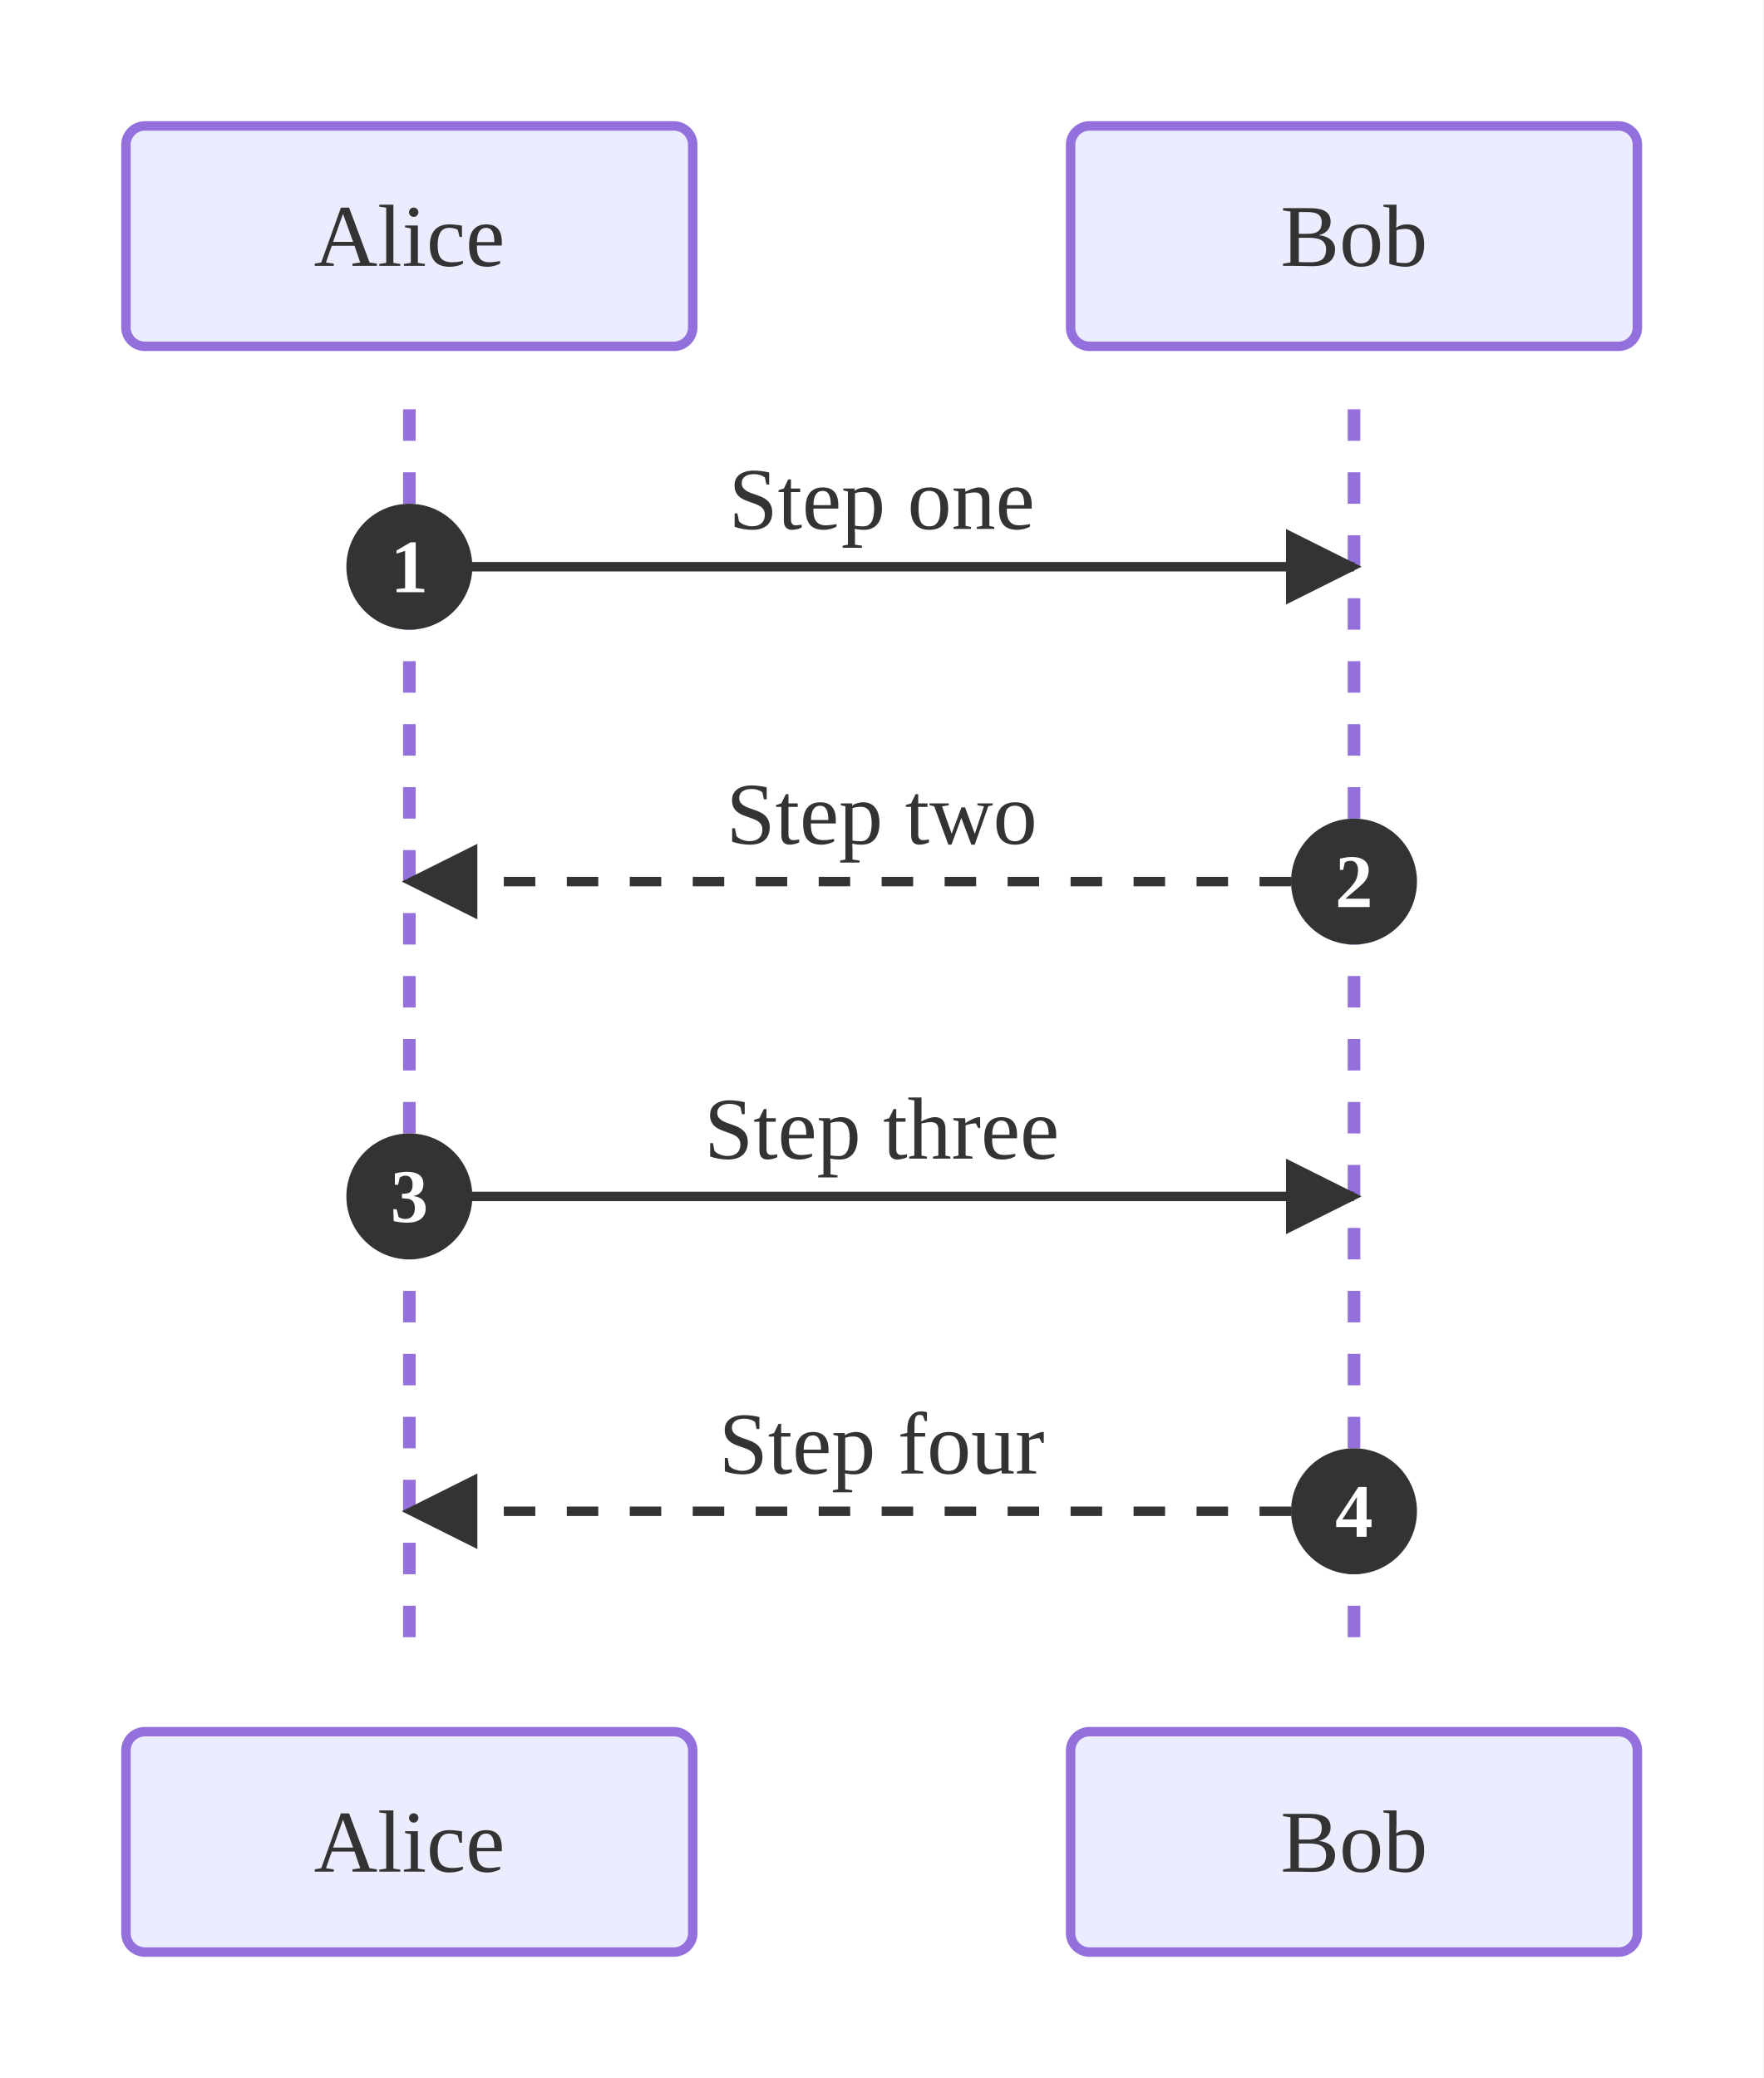
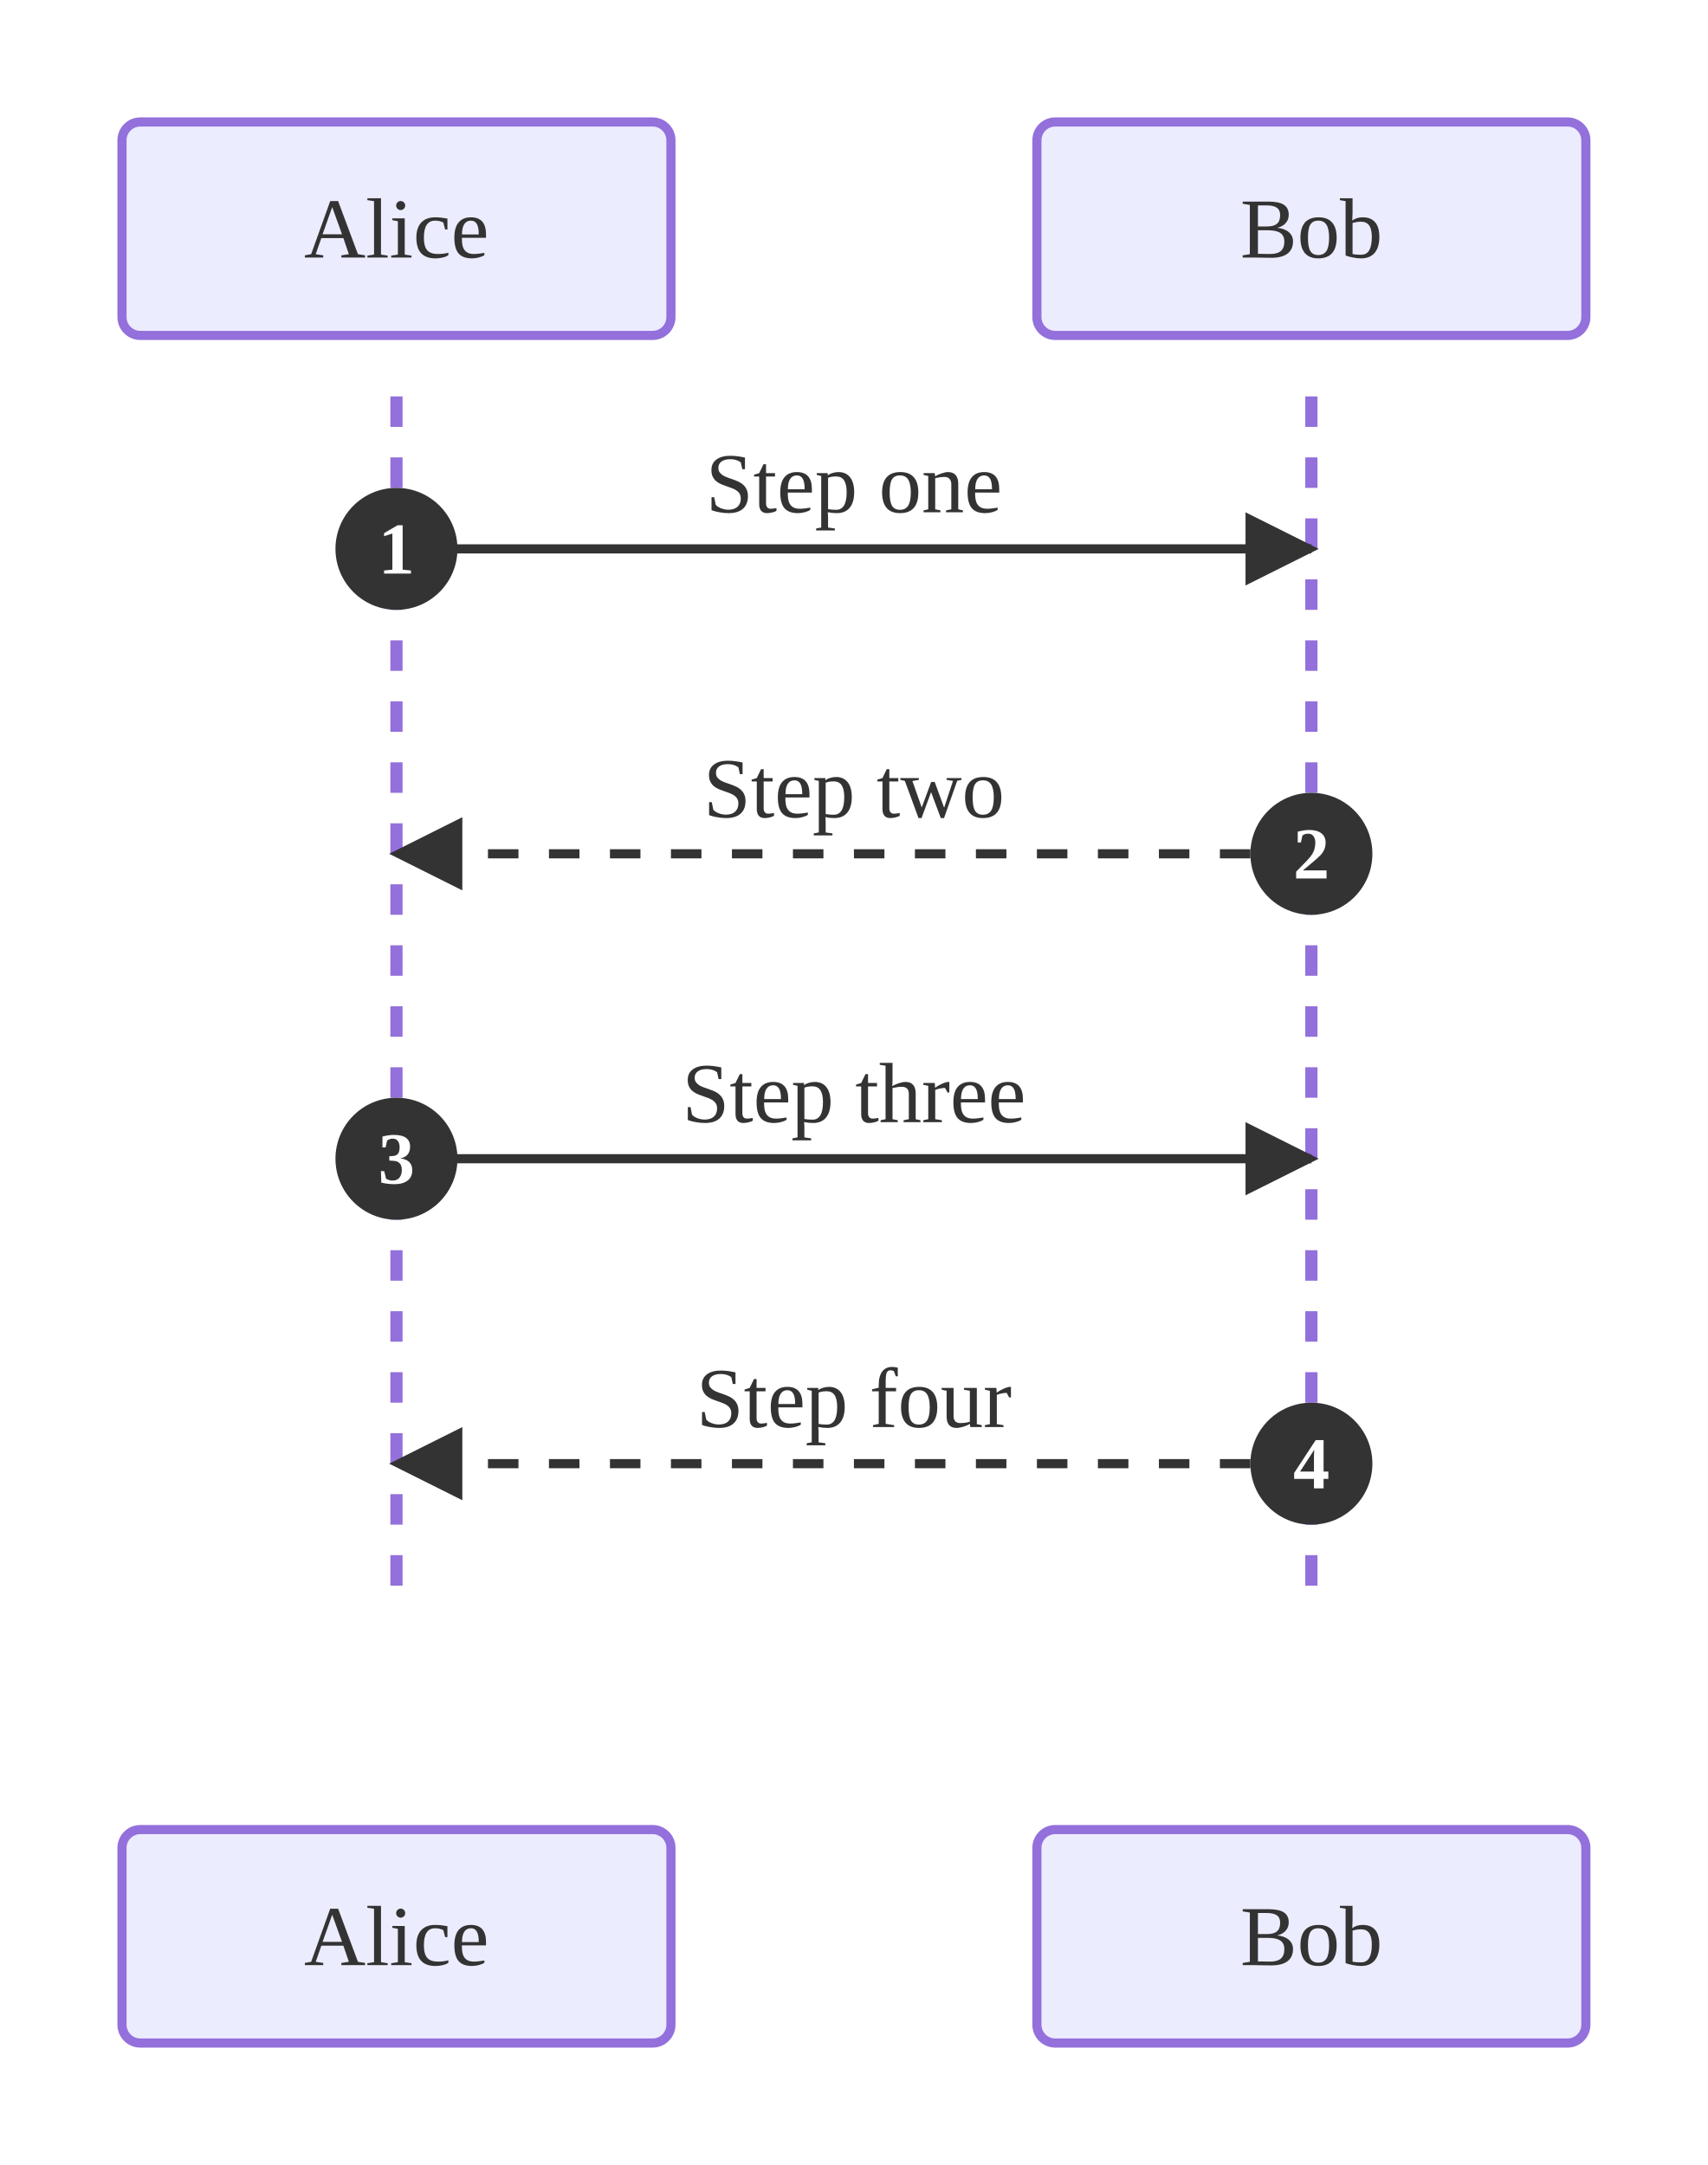
- <svg xmlns="http://www.w3.org/2000/svg" viewBox="0 0 280.00 330.00">
+ <svg xmlns="http://www.w3.org/2000/svg" viewBox="0 0 280.00 355.00">
  <defs>
    <marker id="seq-arrow-solid" viewBox="0 0 10 10" refX="9.00" refY="5.00" markerWidth="8.00" markerHeight="8.00" orient="auto">
      <polygon points="0,0 10,5 0,10" style="fill:#333" />
    </marker>
    <marker id="seq-arrow-dashed" viewBox="0 0 10 10" refX="9.00" refY="5.00" markerWidth="8.00" markerHeight="8.00" orient="auto">
      <polygon points="0,0 10,5 0,10" style="fill:#333" />
    </marker>
    <marker id="seq-arrow-solid-cross" viewBox="0 0 10 10" refX="5.00" refY="5.00" markerWidth="10.00" markerHeight="10.00" orient="auto">
      <path d="M2,2 L8,8 M2,8 L8,2" style="stroke:#333;stroke-width:1.5;fill:none" />
    </marker>
    <marker id="seq-arrow-dashed-cross" viewBox="0 0 10 10" refX="5.00" refY="5.00" markerWidth="10.00" markerHeight="10.00" orient="auto">
      <path d="M2,2 L8,8 M2,8 L8,2" style="stroke:#333;stroke-width:1.5;fill:none" />
    </marker>
    <marker id="seq-arrow-solid-open" viewBox="0 0 10 10" refX="10.00" refY="5.00" markerWidth="8.00" markerHeight="8.00" orient="auto">
      <polyline points="0,1 10,5 0,9" style="stroke:#333;stroke-width:1.5;fill:none" />
    </marker>
    <marker id="seq-arrow-dashed-open" viewBox="0 0 10 10" refX="10.00" refY="5.00" markerWidth="8.00" markerHeight="8.00" orient="auto">
      <polyline points="0,1 10,5 0,9" style="stroke:#333;stroke-width:1.5;fill:none" />
    </marker>
  </defs>
-   <rect x="0.00" y="0.00" width="280.00" height="330.00" style="fill:white;stroke:none" />
+   <rect x="0.00" y="0.00" width="280.00" height="355.00" style="fill:white;stroke:none" />
  <line x1="65.00" y1="65.00" x2="65.00" y2="265.00" style="stroke:#9370DB;stroke-width:2.0;stroke-dasharray:5,5" />
  <line x1="215.00" y1="65.00" x2="215.00" y2="265.00" style="stroke:#9370DB;stroke-width:2.0;stroke-dasharray:5,5" />
  <line x1="65.00" y1="90.00" x2="215.00" y2="90.00" style="stroke:#333;stroke-width:1.5;fill:none" marker-end="url(#seq-arrow-solid)" />
  <text x="140.00" y="84.00" text-anchor="middle" dominant-baseline="auto" style="fill:#333;font-size:14px">Step one</text>
  <circle cx="65.00" cy="90.00" r="10.00" style="fill:#333;stroke:none" />
  <text x="65.00" y="90.00" text-anchor="middle" dominant-baseline="central" style="fill:#fff;font-size:12px;font-weight:bold">1</text>
  <line x1="215.00" y1="140.00" x2="65.00" y2="140.00" style="stroke:#333;stroke-width:1.5;fill:none;stroke-dasharray:5,5" marker-end="url(#seq-arrow-dashed)" />
  <text x="140.00" y="134.00" text-anchor="middle" dominant-baseline="auto" style="fill:#333;font-size:14px">Step two</text>
  <circle cx="215.00" cy="140.00" r="10.00" style="fill:#333;stroke:none" />
  <text x="215.00" y="140.00" text-anchor="middle" dominant-baseline="central" style="fill:#fff;font-size:12px;font-weight:bold">2</text>
  <line x1="65.00" y1="190.00" x2="215.00" y2="190.00" style="stroke:#333;stroke-width:1.5;fill:none" marker-end="url(#seq-arrow-solid)" />
  <text x="140.00" y="184.00" text-anchor="middle" dominant-baseline="auto" style="fill:#333;font-size:14px">Step three</text>
  <circle cx="65.00" cy="190.00" r="10.00" style="fill:#333;stroke:none" />
  <text x="65.00" y="190.00" text-anchor="middle" dominant-baseline="central" style="fill:#fff;font-size:12px;font-weight:bold">3</text>
  <line x1="215.00" y1="240.00" x2="65.00" y2="240.00" style="stroke:#333;stroke-width:1.5;fill:none;stroke-dasharray:5,5" marker-end="url(#seq-arrow-dashed)" />
  <text x="140.00" y="234.00" text-anchor="middle" dominant-baseline="auto" style="fill:#333;font-size:14px">Step four</text>
  <circle cx="215.00" cy="240.00" r="10.00" style="fill:#333;stroke:none" />
  <text x="215.00" y="240.00" text-anchor="middle" dominant-baseline="central" style="fill:#fff;font-size:12px;font-weight:bold">4</text>
  <rect x="20.00" y="20.00" width="90.00" height="35.00" rx="3.00" ry="3.00" style="fill:#ECECFF;stroke:#9370DB;stroke-width:1.5" />
  <text x="65.00" y="37.50" text-anchor="middle" dominant-baseline="central" style="fill:#333;font-size:14px">Alice</text>
-   <rect x="20.00" y="275.00" width="90.00" height="35.00" rx="3.00" ry="3.00" style="fill:#ECECFF;stroke:#9370DB;stroke-width:1.5" />
-   <text x="65.00" y="292.50" text-anchor="middle" dominant-baseline="central" style="fill:#333;font-size:14px">Alice</text>
+   <rect x="20.00" y="300.00" width="90.00" height="35.00" rx="3.00" ry="3.00" style="fill:#ECECFF;stroke:#9370DB;stroke-width:1.5" />
+   <text x="65.00" y="317.50" text-anchor="middle" dominant-baseline="central" style="fill:#333;font-size:14px">Alice</text>
  <rect x="170.00" y="20.00" width="90.00" height="35.00" rx="3.00" ry="3.00" style="fill:#ECECFF;stroke:#9370DB;stroke-width:1.5" />
  <text x="215.00" y="37.50" text-anchor="middle" dominant-baseline="central" style="fill:#333;font-size:14px">Bob</text>
-   <rect x="170.00" y="275.00" width="90.00" height="35.00" rx="3.00" ry="3.00" style="fill:#ECECFF;stroke:#9370DB;stroke-width:1.5" />
-   <text x="215.00" y="292.50" text-anchor="middle" dominant-baseline="central" style="fill:#333;font-size:14px">Bob</text>
+   <rect x="170.00" y="300.00" width="90.00" height="35.00" rx="3.00" ry="3.00" style="fill:#ECECFF;stroke:#9370DB;stroke-width:1.5" />
+   <text x="215.00" y="317.50" text-anchor="middle" dominant-baseline="central" style="fill:#333;font-size:14px">Bob</text>
</svg>
